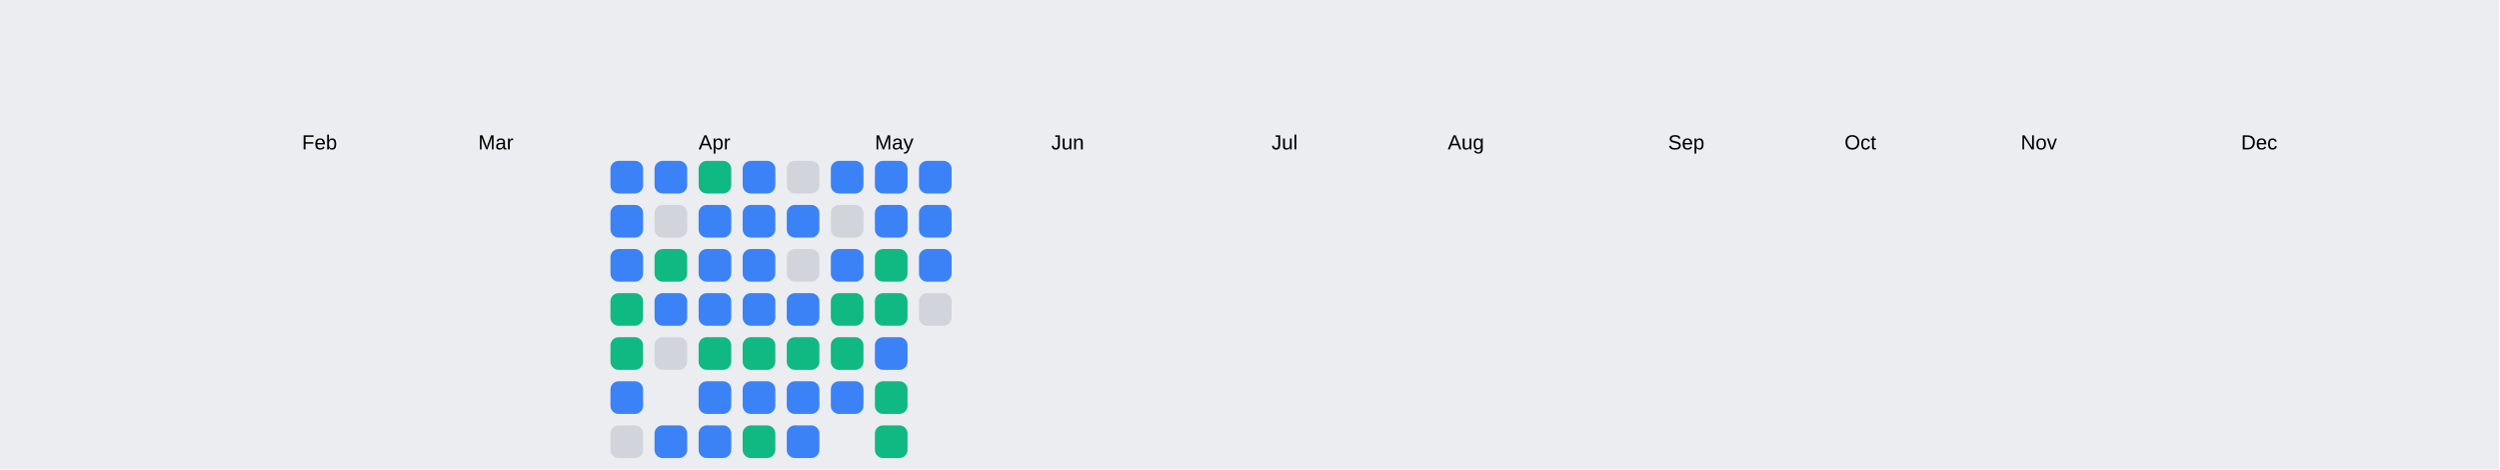
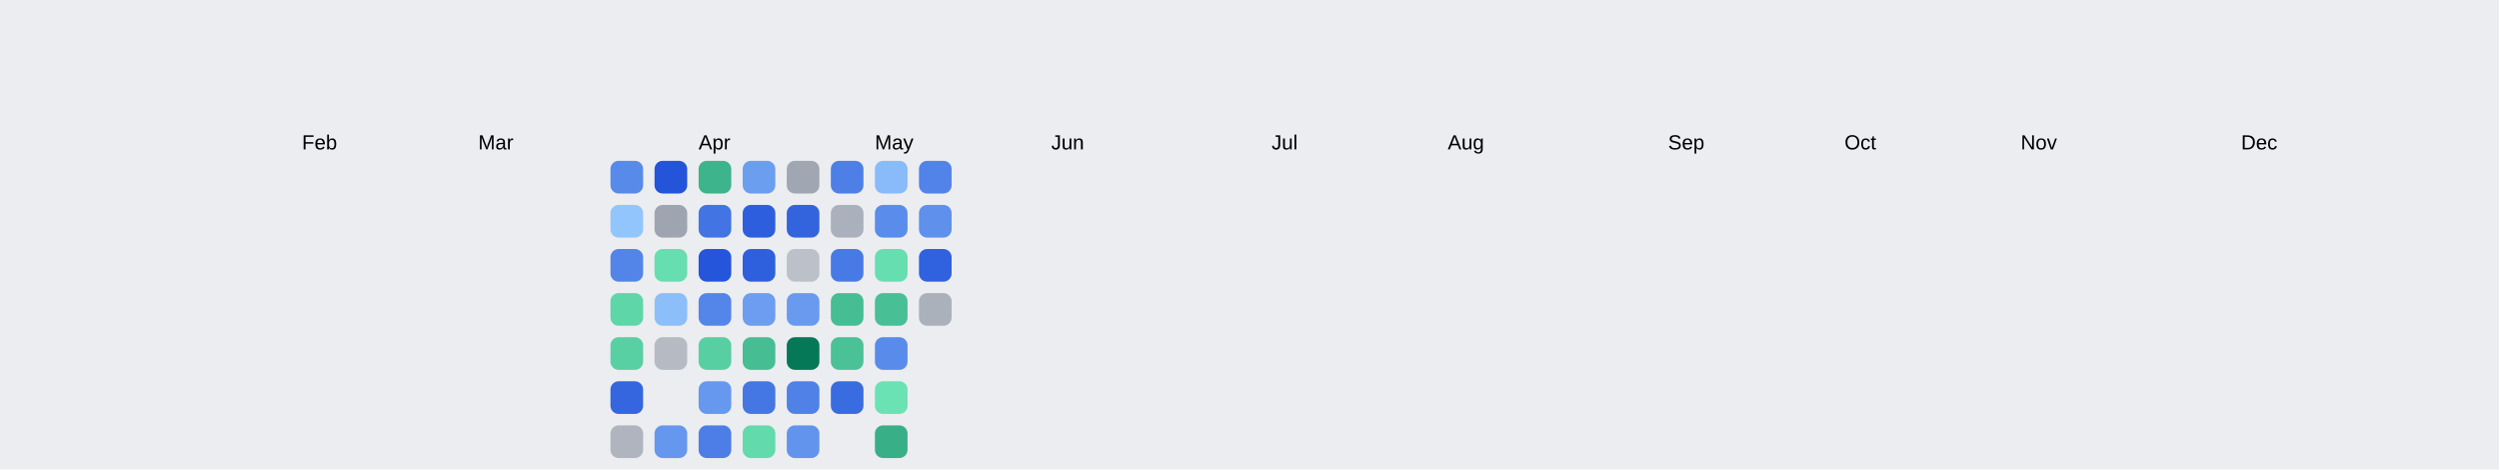
<svg xmlns="http://www.w3.org/2000/svg" baseProfile="full" height="57.5mm" version="1.1" viewBox="0,0,306.2,57.5" width="306.2mm">
  <defs />
  <rect fill="#EBEDF0" height="57.5" width="306.2" x="0" y="0" />
  <text fill="#EBEDF0" style="font-size:6px; font-family:Arial; font-weight:bold;" x="10" y="10">学习热力图</text>
  <text fill="#EBEDF0" style="font-size:3px; font-family:Arial;" x="10" y="14.4">2026: 0 分钟</text>
  <text fill="#EBEDF0" style="font-size:2.5px; font-family:Arial" x="10" y="18.3">Jan</text>
  <rect fill="#EBEDF0" height="4" rx="1" ry="1" width="4" x="10" y="19.7" />
  <rect fill="#EBEDF0" height="4" rx="1" ry="1" width="4" x="10" y="25.1" />
  <rect fill="#EBEDF0" height="4" rx="1" ry="1" width="4" x="10" y="30.5" />
  <rect fill="#EBEDF0" height="4" rx="1" ry="1" width="4" x="10" y="35.9" />
  <rect fill="#EBEDF0" height="4" rx="1" ry="1" width="4" x="10" y="41.3" />
  <rect fill="#EBEDF0" height="4" rx="1" ry="1" width="4" x="10" y="46.7" />
  <rect fill="#EBEDF0" height="4" rx="1" ry="1" width="4" x="10" y="52.1" />
  <rect fill="#EBEDF0" height="4" rx="1" ry="1" width="4" x="15.4" y="19.7" />
  <rect fill="#EBEDF0" height="4" rx="1" ry="1" width="4" x="15.4" y="25.1" />
  <rect fill="#EBEDF0" height="4" rx="1" ry="1" width="4" x="15.4" y="30.5" />
  <rect fill="#EBEDF0" height="4" rx="1" ry="1" width="4" x="15.4" y="35.9" />
  <rect fill="#EBEDF0" height="4" rx="1" ry="1" width="4" x="15.4" y="41.3" />
  <rect fill="#EBEDF0" height="4" rx="1" ry="1" width="4" x="15.4" y="46.7" />
  <rect fill="#EBEDF0" height="4" rx="1" ry="1" width="4" x="15.4" y="52.1" />
  <rect fill="#EBEDF0" height="4" rx="1" ry="1" width="4" x="20.8" y="19.7" />
  <rect fill="#EBEDF0" height="4" rx="1" ry="1" width="4" x="20.8" y="25.1" />
  <rect fill="#EBEDF0" height="4" rx="1" ry="1" width="4" x="20.8" y="30.5" />
  <rect fill="#EBEDF0" height="4" rx="1" ry="1" width="4" x="20.8" y="35.9" />
  <rect fill="#EBEDF0" height="4" rx="1" ry="1" width="4" x="20.8" y="41.3" />
  <rect fill="#EBEDF0" height="4" rx="1" ry="1" width="4" x="20.8" y="46.7" />
  <rect fill="#EBEDF0" height="4" rx="1" ry="1" width="4" x="20.8" y="52.1" />
  <rect fill="#EBEDF0" height="4" rx="1" ry="1" width="4" x="26.2" y="19.7" />
  <rect fill="#EBEDF0" height="4" rx="1" ry="1" width="4" x="26.2" y="25.1" />
  <rect fill="#EBEDF0" height="4" rx="1" ry="1" width="4" x="26.2" y="30.5" />
  <rect fill="#EBEDF0" height="4" rx="1" ry="1" width="4" x="26.2" y="35.9" />
  <rect fill="#EBEDF0" height="4" rx="1" ry="1" width="4" x="26.2" y="41.3" />
  <rect fill="#EBEDF0" height="4" rx="1" ry="1" width="4" x="26.2" y="46.7" />
  <rect fill="#EBEDF0" height="4" rx="1" ry="1" width="4" x="26.2" y="52.1" />
  <rect fill="#EBEDF0" height="4" rx="1" ry="1" width="4" x="31.6" y="19.7" />
  <rect fill="#EBEDF0" height="4" rx="1" ry="1" width="4" x="31.6" y="25.1" />
  <rect fill="#EBEDF0" height="4" rx="1" ry="1" width="4" x="31.6" y="30.5" />
  <rect fill="#EBEDF0" height="4" rx="1" ry="1" width="4" x="31.6" y="35.9" />
  <rect fill="#EBEDF0" height="4" rx="1" ry="1" width="4" x="31.6" y="41.3" />
  <rect fill="#EBEDF0" height="4" rx="1" ry="1" width="4" x="31.6" y="46.7" />
  <rect fill="#EBEDF0" height="4" rx="1" ry="1" width="4" x="31.6" y="52.1" />
  <text fill="#000000" style="font-size:2.5px; font-family:Arial" x="37.0" y="18.3">Feb</text>
  <rect fill="#EBEDF0" height="4" rx="1" ry="1" width="4" x="37.0" y="19.7" />
  <rect fill="#EBEDF0" height="4" rx="1" ry="1" width="4" x="37.0" y="25.1" />
  <rect fill="#EBEDF0" height="4" rx="1" ry="1" width="4" x="37.0" y="30.5" />
  <rect fill="#EBEDF0" height="4" rx="1" ry="1" width="4" x="37.0" y="35.9" />
  <rect fill="#EBEDF0" height="4" rx="1" ry="1" width="4" x="37.0" y="41.3" />
  <rect fill="#EBEDF0" height="4" rx="1" ry="1" width="4" x="37.0" y="46.7" />
  <rect fill="#EBEDF0" height="4" rx="1" ry="1" width="4" x="37.0" y="52.1" />
  <rect fill="#EBEDF0" height="4" rx="1" ry="1" width="4" x="42.4" y="19.7" />
  <rect fill="#EBEDF0" height="4" rx="1" ry="1" width="4" x="42.4" y="25.1" />
  <rect fill="#EBEDF0" height="4" rx="1" ry="1" width="4" x="42.4" y="30.5" />
  <rect fill="#EBEDF0" height="4" rx="1" ry="1" width="4" x="42.4" y="35.9" />
  <rect fill="#EBEDF0" height="4" rx="1" ry="1" width="4" x="42.4" y="41.3" />
  <rect fill="#EBEDF0" height="4" rx="1" ry="1" width="4" x="42.4" y="46.7" />
  <rect fill="#EBEDF0" height="4" rx="1" ry="1" width="4" x="42.4" y="52.1" />
  <rect fill="#EBEDF0" height="4" rx="1" ry="1" width="4" x="47.8" y="19.7" />
  <rect fill="#EBEDF0" height="4" rx="1" ry="1" width="4" x="47.8" y="25.1" />
  <rect fill="#EBEDF0" height="4" rx="1" ry="1" width="4" x="47.8" y="30.5" />
  <rect fill="#EBEDF0" height="4" rx="1" ry="1" width="4" x="47.8" y="35.9" />
  <rect fill="#EBEDF0" height="4" rx="1" ry="1" width="4" x="47.8" y="41.3" />
  <rect fill="#EBEDF0" height="4" rx="1" ry="1" width="4" x="47.8" y="46.7" />
  <rect fill="#EBEDF0" height="4" rx="1" ry="1" width="4" x="47.8" y="52.1" />
  <rect fill="#EBEDF0" height="4" rx="1" ry="1" width="4" x="53.2" y="19.7" />
  <rect fill="#EBEDF0" height="4" rx="1" ry="1" width="4" x="53.2" y="25.1" />
  <rect fill="#EBEDF0" height="4" rx="1" ry="1" width="4" x="53.2" y="30.5" />
  <rect fill="#EBEDF0" height="4" rx="1" ry="1" width="4" x="53.2" y="35.9" />
  <rect fill="#EBEDF0" height="4" rx="1" ry="1" width="4" x="53.2" y="41.3" />
  <rect fill="#EBEDF0" height="4" rx="1" ry="1" width="4" x="53.2" y="46.7" />
  <rect fill="#EBEDF0" height="4" rx="1" ry="1" width="4" x="53.2" y="52.1" />
  <text fill="#000000" style="font-size:2.5px; font-family:Arial" x="58.6" y="18.3">Mar</text>
  <rect fill="#EBEDF0" height="4" rx="1" ry="1" width="4" x="58.6" y="19.7" />
  <rect fill="#EBEDF0" height="4" rx="1" ry="1" width="4" x="58.6" y="25.1" />
  <rect fill="#EBEDF0" height="4" rx="1" ry="1" width="4" x="58.6" y="30.5" />
  <rect fill="#EBEDF0" height="4" rx="1" ry="1" width="4" x="58.6" y="35.9" />
  <rect fill="#EBEDF0" height="4" rx="1" ry="1" width="4" x="58.6" y="41.3" />
  <rect fill="#EBEDF0" height="4" rx="1" ry="1" width="4" x="58.6" y="46.7" />
  <rect fill="#EBEDF0" height="4" rx="1" ry="1" width="4" x="58.6" y="52.1" />
  <rect fill="#EBEDF0" height="4" rx="1" ry="1" width="4" x="64" y="19.7" />
  <rect fill="#EBEDF0" height="4" rx="1" ry="1" width="4" x="64" y="25.1" />
  <rect fill="#EBEDF0" height="4" rx="1" ry="1" width="4" x="64" y="30.5" />
  <rect fill="#EBEDF0" height="4" rx="1" ry="1" width="4" x="64" y="35.9" />
  <rect fill="#EBEDF0" height="4" rx="1" ry="1" width="4" x="64" y="41.3" />
  <rect fill="#EBEDF0" height="4" rx="1" ry="1" width="4" x="64" y="46.7" />
  <rect fill="#EBEDF0" height="4" rx="1" ry="1" width="4" x="64" y="52.1" />
  <rect fill="#EBEDF0" height="4" rx="1" ry="1" width="4" x="69.4" y="19.7" />
  <rect fill="#EBEDF0" height="4" rx="1" ry="1" width="4" x="69.4" y="25.1" />
  <rect fill="#EBEDF0" height="4" rx="1" ry="1" width="4" x="69.4" y="30.5" />
  <rect fill="#EBEDF0" height="4" rx="1" ry="1" width="4" x="69.4" y="35.9" />
  <rect fill="#EBEDF0" height="4" rx="1" ry="1" width="4" x="69.4" y="41.3" />
  <rect fill="#EBEDF0" height="4" rx="1" ry="1" width="4" x="69.4" y="46.7" />
  <rect fill="#EBEDF0" height="4" rx="1" ry="1" width="4" x="69.4" y="52.1" />
-   <rect fill="#3B82F6" height="4" rx="1" ry="1" width="4" x="74.8" y="19.7" />
-   <rect fill="#3B82F6" height="4" rx="1" ry="1" width="4" x="74.8" y="25.1" />
-   <rect fill="#3B82F6" height="4" rx="1" ry="1" width="4" x="74.8" y="30.5" />
-   <rect fill="#10B981" height="4" rx="1" ry="1" width="4" x="74.8" y="35.9" />
-   <rect fill="#10B981" height="4" rx="1" ry="1" width="4" x="74.8" y="41.3" />
-   <rect fill="#3B82F6" height="4" rx="1" ry="1" width="4" x="74.8" y="46.7" />
-   <rect fill="#D1D5DB" height="4" rx="1" ry="1" width="4" x="74.8" y="52.1" />
-   <rect fill="#3B82F6" height="4" rx="1" ry="1" width="4" x="80.2" y="19.7" />
-   <rect fill="#D1D5DB" height="4" rx="1" ry="1" width="4" x="80.2" y="25.1" />
-   <rect fill="#10B981" height="4" rx="1" ry="1" width="4" x="80.2" y="30.5" />
-   <rect fill="#3B82F6" height="4" rx="1" ry="1" width="4" x="80.2" y="35.9" />
-   <rect fill="#D1D5DB" height="4" rx="1" ry="1" width="4" x="80.2" y="41.3" />
+   <rect fill="#588aea" height="4" rx="1" ry="1" width="4" x="74.8" y="19.7" />
+   <rect fill="#93c5fd" height="4" rx="1" ry="1" width="4" x="74.8" y="25.1" />
+   <rect fill="#5384e8" height="4" rx="1" ry="1" width="4" x="74.8" y="30.5" />
+   <rect fill="#5ed6a8" height="4" rx="1" ry="1" width="4" x="74.8" y="35.9" />
+   <rect fill="#58d0a3" height="4" rx="1" ry="1" width="4" x="74.8" y="41.3" />
+   <rect fill="#3566df" height="4" rx="1" ry="1" width="4" x="74.8" y="46.7" />
+   <rect fill="#afb4be" height="4" rx="1" ry="1" width="4" x="74.8" y="52.1" />
+   <rect fill="#2354da" height="4" rx="1" ry="1" width="4" x="80.2" y="19.7" />
+   <rect fill="#9ea5b1" height="4" rx="1" ry="1" width="4" x="80.2" y="25.1" />
+   <rect fill="#66deaf" height="4" rx="1" ry="1" width="4" x="80.2" y="30.5" />
+   <rect fill="#8cbefa" height="4" rx="1" ry="1" width="4" x="80.2" y="35.9" />
+   <rect fill="#b5bac3" height="4" rx="1" ry="1" width="4" x="80.2" y="41.3" />
  <rect fill="#EBEDF0" height="4" rx="1" ry="1" width="4" x="80.2" y="46.7" />
-   <rect fill="#3B82F6" height="4" rx="1" ry="1" width="4" x="80.2" y="52.1" />
+   <rect fill="#6697ee" height="4" rx="1" ry="1" width="4" x="80.2" y="52.1" />
  <text fill="#000000" style="font-size:2.5px; font-family:Arial" x="85.6" y="18.3">Apr</text>
-   <rect fill="#10B981" height="4" rx="1" ry="1" width="4" x="85.6" y="19.7" />
-   <rect fill="#3B82F6" height="4" rx="1" ry="1" width="4" x="85.6" y="25.1" />
-   <rect fill="#3B82F6" height="4" rx="1" ry="1" width="4" x="85.6" y="30.5" />
-   <rect fill="#3B82F6" height="4" rx="1" ry="1" width="4" x="85.6" y="35.9" />
-   <rect fill="#10B981" height="4" rx="1" ry="1" width="4" x="85.6" y="41.3" />
-   <rect fill="#3B82F6" height="4" rx="1" ry="1" width="4" x="85.6" y="46.7" />
-   <rect fill="#3B82F6" height="4" rx="1" ry="1" width="4" x="85.6" y="52.1" />
-   <rect fill="#3B82F6" height="4" rx="1" ry="1" width="4" x="91" y="19.7" />
-   <rect fill="#3B82F6" height="4" rx="1" ry="1" width="4" x="91" y="25.1" />
-   <rect fill="#3B82F6" height="4" rx="1" ry="1" width="4" x="91" y="30.5" />
-   <rect fill="#3B82F6" height="4" rx="1" ry="1" width="4" x="91" y="35.9" />
-   <rect fill="#10B981" height="4" rx="1" ry="1" width="4" x="91" y="41.3" />
-   <rect fill="#3B82F6" height="4" rx="1" ry="1" width="4" x="91" y="46.7" />
-   <rect fill="#10B981" height="4" rx="1" ry="1" width="4" x="91" y="52.1" />
-   <rect fill="#D1D5DB" height="4" rx="1" ry="1" width="4" x="96.4" y="19.7" />
-   <rect fill="#3B82F6" height="4" rx="1" ry="1" width="4" x="96.4" y="25.1" />
-   <rect fill="#D1D5DB" height="4" rx="1" ry="1" width="4" x="96.4" y="30.5" />
-   <rect fill="#3B82F6" height="4" rx="1" ry="1" width="4" x="96.4" y="35.9" />
-   <rect fill="#10B981" height="4" rx="1" ry="1" width="4" x="96.4" y="41.3" />
-   <rect fill="#3B82F6" height="4" rx="1" ry="1" width="4" x="96.4" y="46.7" />
-   <rect fill="#3B82F6" height="4" rx="1" ry="1" width="4" x="96.4" y="52.1" />
-   <rect fill="#3B82F6" height="4" rx="1" ry="1" width="4" x="101.8" y="19.7" />
-   <rect fill="#D1D5DB" height="4" rx="1" ry="1" width="4" x="101.8" y="25.1" />
-   <rect fill="#3B82F6" height="4" rx="1" ry="1" width="4" x="101.8" y="30.5" />
-   <rect fill="#10B981" height="4" rx="1" ry="1" width="4" x="101.8" y="35.9" />
-   <rect fill="#10B981" height="4" rx="1" ry="1" width="4" x="101.8" y="41.3" />
-   <rect fill="#3B82F6" height="4" rx="1" ry="1" width="4" x="101.8" y="46.7" />
+   <rect fill="#3db48b" height="4" rx="1" ry="1" width="4" x="85.6" y="19.7" />
+   <rect fill="#4274e3" height="4" rx="1" ry="1" width="4" x="85.6" y="25.1" />
+   <rect fill="#2455da" height="4" rx="1" ry="1" width="4" x="85.6" y="30.5" />
+   <rect fill="#5485e9" height="4" rx="1" ry="1" width="4" x="85.6" y="35.9" />
+   <rect fill="#57cfa2" height="4" rx="1" ry="1" width="4" x="85.6" y="41.3" />
+   <rect fill="#6698ef" height="4" rx="1" ry="1" width="4" x="85.6" y="46.7" />
+   <rect fill="#4d7ee7" height="4" rx="1" ry="1" width="4" x="85.6" y="52.1" />
+   <rect fill="#6c9ef0" height="4" rx="1" ry="1" width="4" x="91" y="19.7" />
+   <rect fill="#2d5edd" height="4" rx="1" ry="1" width="4" x="91" y="25.1" />
+   <rect fill="#2e5fdd" height="4" rx="1" ry="1" width="4" x="91" y="30.5" />
+   <rect fill="#6c9df0" height="4" rx="1" ry="1" width="4" x="91" y="35.9" />
+   <rect fill="#46bd93" height="4" rx="1" ry="1" width="4" x="91" y="41.3" />
+   <rect fill="#4577e4" height="4" rx="1" ry="1" width="4" x="91" y="46.7" />
+   <rect fill="#62daac" height="4" rx="1" ry="1" width="4" x="91" y="52.1" />
+   <rect fill="#a0a7b2" height="4" rx="1" ry="1" width="4" x="96.4" y="19.7" />
+   <rect fill="#3364de" height="4" rx="1" ry="1" width="4" x="96.4" y="25.1" />
+   <rect fill="#bcc1c9" height="4" rx="1" ry="1" width="4" x="96.4" y="30.5" />
+   <rect fill="#699aef" height="4" rx="1" ry="1" width="4" x="96.4" y="35.9" />
+   <rect fill="#047857" height="4" rx="1" ry="1" width="4" x="96.4" y="41.3" />
+   <rect fill="#4f81e7" height="4" rx="1" ry="1" width="4" x="96.4" y="46.7" />
+   <rect fill="#6294ed" height="4" rx="1" ry="1" width="4" x="96.4" y="52.1" />
+   <rect fill="#4d7fe7" height="4" rx="1" ry="1" width="4" x="101.8" y="19.7" />
+   <rect fill="#abb1bc" height="4" rx="1" ry="1" width="4" x="101.8" y="25.1" />
+   <rect fill="#487ae5" height="4" rx="1" ry="1" width="4" x="101.8" y="30.5" />
+   <rect fill="#46bd93" height="4" rx="1" ry="1" width="4" x="101.8" y="35.9" />
+   <rect fill="#4ac196" height="4" rx="1" ry="1" width="4" x="101.8" y="41.3" />
+   <rect fill="#3a6ce1" height="4" rx="1" ry="1" width="4" x="101.8" y="46.7" />
  <rect fill="#EBEDF0" height="4" rx="1" ry="1" width="4" x="101.8" y="52.1" />
  <text fill="#000000" style="font-size:2.5px; font-family:Arial" x="107.2" y="18.3">May</text>
-   <rect fill="#3B82F6" height="4" rx="1" ry="1" width="4" x="107.2" y="19.7" />
-   <rect fill="#3B82F6" height="4" rx="1" ry="1" width="4" x="107.2" y="25.1" />
-   <rect fill="#10B981" height="4" rx="1" ry="1" width="4" x="107.2" y="30.5" />
-   <rect fill="#10B981" height="4" rx="1" ry="1" width="4" x="107.2" y="35.9" />
-   <rect fill="#3B82F6" height="4" rx="1" ry="1" width="4" x="107.2" y="41.3" />
-   <rect fill="#10B981" height="4" rx="1" ry="1" width="4" x="107.2" y="46.7" />
-   <rect fill="#10B981" height="4" rx="1" ry="1" width="4" x="107.2" y="52.1" />
-   <rect fill="#3B82F6" height="4" rx="1" ry="1" width="4" x="112.6" y="19.7" />
-   <rect fill="#3B82F6" height="4" rx="1" ry="1" width="4" x="112.6" y="25.1" />
-   <rect fill="#3B82F6" height="4" rx="1" ry="1" width="4" x="112.6" y="30.5" />
-   <rect fill="#D1D5DB" height="4" rx="1" ry="1" width="4" x="112.6" y="35.9" />
+   <rect fill="#89bbfa" height="4" rx="1" ry="1" width="4" x="107.2" y="19.7" />
+   <rect fill="#5a8ceb" height="4" rx="1" ry="1" width="4" x="107.2" y="25.1" />
+   <rect fill="#66deaf" height="4" rx="1" ry="1" width="4" x="107.2" y="30.5" />
+   <rect fill="#48bf94" height="4" rx="1" ry="1" width="4" x="107.2" y="35.9" />
+   <rect fill="#598beb" height="4" rx="1" ry="1" width="4" x="107.2" y="41.3" />
+   <rect fill="#6ae2b3" height="4" rx="1" ry="1" width="4" x="107.2" y="46.7" />
+   <rect fill="#39af87" height="4" rx="1" ry="1" width="4" x="107.2" y="52.1" />
+   <rect fill="#5283e8" height="4" rx="1" ry="1" width="4" x="112.6" y="19.7" />
+   <rect fill="#5e90ec" height="4" rx="1" ry="1" width="4" x="112.6" y="25.1" />
+   <rect fill="#3061de" height="4" rx="1" ry="1" width="4" x="112.6" y="30.5" />
+   <rect fill="#abb1bb" height="4" rx="1" ry="1" width="4" x="112.6" y="35.9" />
  <rect fill="#EBEDF0" height="4" rx="1" ry="1" width="4" x="112.6" y="41.3" />
  <rect fill="#EBEDF0" height="4" rx="1" ry="1" width="4" x="112.6" y="46.7" />
  <rect fill="#EBEDF0" height="4" rx="1" ry="1" width="4" x="112.6" y="52.1" />
  <rect fill="#EBEDF0" height="4" rx="1" ry="1" width="4" x="118" y="19.7" />
  <rect fill="#EBEDF0" height="4" rx="1" ry="1" width="4" x="118" y="25.1" />
  <rect fill="#EBEDF0" height="4" rx="1" ry="1" width="4" x="118" y="30.5" />
  <rect fill="#EBEDF0" height="4" rx="1" ry="1" width="4" x="118" y="35.9" />
  <rect fill="#EBEDF0" height="4" rx="1" ry="1" width="4" x="118" y="41.3" />
  <rect fill="#EBEDF0" height="4" rx="1" ry="1" width="4" x="118" y="46.7" />
  <rect fill="#EBEDF0" height="4" rx="1" ry="1" width="4" x="118" y="52.1" />
  <rect fill="#EBEDF0" height="4" rx="1" ry="1" width="4" x="123.4" y="19.7" />
  <rect fill="#EBEDF0" height="4" rx="1" ry="1" width="4" x="123.4" y="25.1" />
  <rect fill="#EBEDF0" height="4" rx="1" ry="1" width="4" x="123.4" y="30.5" />
  <rect fill="#EBEDF0" height="4" rx="1" ry="1" width="4" x="123.4" y="35.9" />
  <rect fill="#EBEDF0" height="4" rx="1" ry="1" width="4" x="123.4" y="41.3" />
  <rect fill="#EBEDF0" height="4" rx="1" ry="1" width="4" x="123.4" y="46.7" />
  <rect fill="#EBEDF0" height="4" rx="1" ry="1" width="4" x="123.4" y="52.1" />
  <text fill="#000000" style="font-size:2.5px; font-family:Arial" x="128.8" y="18.3">Jun</text>
  <rect fill="#EBEDF0" height="4" rx="1" ry="1" width="4" x="128.8" y="19.7" />
  <rect fill="#EBEDF0" height="4" rx="1" ry="1" width="4" x="128.8" y="25.1" />
  <rect fill="#EBEDF0" height="4" rx="1" ry="1" width="4" x="128.8" y="30.5" />
  <rect fill="#EBEDF0" height="4" rx="1" ry="1" width="4" x="128.8" y="35.9" />
  <rect fill="#EBEDF0" height="4" rx="1" ry="1" width="4" x="128.8" y="41.3" />
  <rect fill="#EBEDF0" height="4" rx="1" ry="1" width="4" x="128.8" y="46.7" />
  <rect fill="#EBEDF0" height="4" rx="1" ry="1" width="4" x="128.8" y="52.1" />
  <rect fill="#EBEDF0" height="4" rx="1" ry="1" width="4" x="134.2" y="19.7" />
  <rect fill="#EBEDF0" height="4" rx="1" ry="1" width="4" x="134.2" y="25.1" />
  <rect fill="#EBEDF0" height="4" rx="1" ry="1" width="4" x="134.2" y="30.5" />
  <rect fill="#EBEDF0" height="4" rx="1" ry="1" width="4" x="134.2" y="35.9" />
  <rect fill="#EBEDF0" height="4" rx="1" ry="1" width="4" x="134.2" y="41.3" />
  <rect fill="#EBEDF0" height="4" rx="1" ry="1" width="4" x="134.2" y="46.7" />
  <rect fill="#EBEDF0" height="4" rx="1" ry="1" width="4" x="134.2" y="52.1" />
  <rect fill="#EBEDF0" height="4" rx="1" ry="1" width="4" x="139.6" y="19.7" />
  <rect fill="#EBEDF0" height="4" rx="1" ry="1" width="4" x="139.6" y="25.1" />
  <rect fill="#EBEDF0" height="4" rx="1" ry="1" width="4" x="139.6" y="30.5" />
  <rect fill="#EBEDF0" height="4" rx="1" ry="1" width="4" x="139.6" y="35.9" />
  <rect fill="#EBEDF0" height="4" rx="1" ry="1" width="4" x="139.6" y="41.3" />
  <rect fill="#EBEDF0" height="4" rx="1" ry="1" width="4" x="139.6" y="46.7" />
  <rect fill="#EBEDF0" height="4" rx="1" ry="1" width="4" x="139.6" y="52.1" />
  <rect fill="#EBEDF0" height="4" rx="1" ry="1" width="4" x="145" y="19.7" />
  <rect fill="#EBEDF0" height="4" rx="1" ry="1" width="4" x="145" y="25.1" />
  <rect fill="#EBEDF0" height="4" rx="1" ry="1" width="4" x="145" y="30.5" />
  <rect fill="#EBEDF0" height="4" rx="1" ry="1" width="4" x="145" y="35.9" />
  <rect fill="#EBEDF0" height="4" rx="1" ry="1" width="4" x="145" y="41.3" />
  <rect fill="#EBEDF0" height="4" rx="1" ry="1" width="4" x="145" y="46.7" />
  <rect fill="#EBEDF0" height="4" rx="1" ry="1" width="4" x="145" y="52.1" />
  <rect fill="#EBEDF0" height="4" rx="1" ry="1" width="4" x="150.4" y="19.7" />
  <rect fill="#EBEDF0" height="4" rx="1" ry="1" width="4" x="150.4" y="25.1" />
  <rect fill="#EBEDF0" height="4" rx="1" ry="1" width="4" x="150.4" y="30.5" />
  <rect fill="#EBEDF0" height="4" rx="1" ry="1" width="4" x="150.4" y="35.9" />
  <rect fill="#EBEDF0" height="4" rx="1" ry="1" width="4" x="150.4" y="41.3" />
  <rect fill="#EBEDF0" height="4" rx="1" ry="1" width="4" x="150.4" y="46.7" />
  <rect fill="#EBEDF0" height="4" rx="1" ry="1" width="4" x="150.4" y="52.1" />
  <text fill="#000000" style="font-size:2.5px; font-family:Arial" x="155.8" y="18.3">Jul</text>
  <rect fill="#EBEDF0" height="4" rx="1" ry="1" width="4" x="155.8" y="19.7" />
  <rect fill="#EBEDF0" height="4" rx="1" ry="1" width="4" x="155.8" y="25.1" />
  <rect fill="#EBEDF0" height="4" rx="1" ry="1" width="4" x="155.8" y="30.5" />
  <rect fill="#EBEDF0" height="4" rx="1" ry="1" width="4" x="155.8" y="35.9" />
  <rect fill="#EBEDF0" height="4" rx="1" ry="1" width="4" x="155.8" y="41.3" />
  <rect fill="#EBEDF0" height="4" rx="1" ry="1" width="4" x="155.8" y="46.7" />
  <rect fill="#EBEDF0" height="4" rx="1" ry="1" width="4" x="155.8" y="52.1" />
  <rect fill="#EBEDF0" height="4" rx="1" ry="1" width="4" x="161.2" y="19.7" />
  <rect fill="#EBEDF0" height="4" rx="1" ry="1" width="4" x="161.2" y="25.1" />
  <rect fill="#EBEDF0" height="4" rx="1" ry="1" width="4" x="161.2" y="30.5" />
  <rect fill="#EBEDF0" height="4" rx="1" ry="1" width="4" x="161.2" y="35.9" />
  <rect fill="#EBEDF0" height="4" rx="1" ry="1" width="4" x="161.2" y="41.3" />
  <rect fill="#EBEDF0" height="4" rx="1" ry="1" width="4" x="161.2" y="46.7" />
  <rect fill="#EBEDF0" height="4" rx="1" ry="1" width="4" x="161.2" y="52.1" />
  <rect fill="#EBEDF0" height="4" rx="1" ry="1" width="4" x="166.6" y="19.7" />
  <rect fill="#EBEDF0" height="4" rx="1" ry="1" width="4" x="166.6" y="25.1" />
  <rect fill="#EBEDF0" height="4" rx="1" ry="1" width="4" x="166.6" y="30.5" />
  <rect fill="#EBEDF0" height="4" rx="1" ry="1" width="4" x="166.6" y="35.9" />
  <rect fill="#EBEDF0" height="4" rx="1" ry="1" width="4" x="166.6" y="41.3" />
  <rect fill="#EBEDF0" height="4" rx="1" ry="1" width="4" x="166.6" y="46.7" />
  <rect fill="#EBEDF0" height="4" rx="1" ry="1" width="4" x="166.6" y="52.1" />
  <rect fill="#EBEDF0" height="4" rx="1" ry="1" width="4" x="172" y="19.7" />
  <rect fill="#EBEDF0" height="4" rx="1" ry="1" width="4" x="172" y="25.1" />
  <rect fill="#EBEDF0" height="4" rx="1" ry="1" width="4" x="172" y="30.5" />
  <rect fill="#EBEDF0" height="4" rx="1" ry="1" width="4" x="172" y="35.9" />
  <rect fill="#EBEDF0" height="4" rx="1" ry="1" width="4" x="172" y="41.3" />
  <rect fill="#EBEDF0" height="4" rx="1" ry="1" width="4" x="172" y="46.7" />
  <rect fill="#EBEDF0" height="4" rx="1" ry="1" width="4" x="172" y="52.1" />
  <text fill="#000000" style="font-size:2.5px; font-family:Arial" x="177.4" y="18.3">Aug</text>
  <rect fill="#EBEDF0" height="4" rx="1" ry="1" width="4" x="177.4" y="19.7" />
  <rect fill="#EBEDF0" height="4" rx="1" ry="1" width="4" x="177.4" y="25.1" />
  <rect fill="#EBEDF0" height="4" rx="1" ry="1" width="4" x="177.4" y="30.5" />
  <rect fill="#EBEDF0" height="4" rx="1" ry="1" width="4" x="177.4" y="35.9" />
  <rect fill="#EBEDF0" height="4" rx="1" ry="1" width="4" x="177.4" y="41.3" />
  <rect fill="#EBEDF0" height="4" rx="1" ry="1" width="4" x="177.4" y="46.7" />
  <rect fill="#EBEDF0" height="4" rx="1" ry="1" width="4" x="177.4" y="52.1" />
  <rect fill="#EBEDF0" height="4" rx="1" ry="1" width="4" x="182.8" y="19.7" />
  <rect fill="#EBEDF0" height="4" rx="1" ry="1" width="4" x="182.8" y="25.1" />
  <rect fill="#EBEDF0" height="4" rx="1" ry="1" width="4" x="182.8" y="30.5" />
  <rect fill="#EBEDF0" height="4" rx="1" ry="1" width="4" x="182.8" y="35.9" />
  <rect fill="#EBEDF0" height="4" rx="1" ry="1" width="4" x="182.8" y="41.3" />
  <rect fill="#EBEDF0" height="4" rx="1" ry="1" width="4" x="182.8" y="46.7" />
  <rect fill="#EBEDF0" height="4" rx="1" ry="1" width="4" x="182.8" y="52.1" />
  <rect fill="#EBEDF0" height="4" rx="1" ry="1" width="4" x="188.2" y="19.7" />
  <rect fill="#EBEDF0" height="4" rx="1" ry="1" width="4" x="188.2" y="25.1" />
  <rect fill="#EBEDF0" height="4" rx="1" ry="1" width="4" x="188.2" y="30.5" />
  <rect fill="#EBEDF0" height="4" rx="1" ry="1" width="4" x="188.2" y="35.9" />
  <rect fill="#EBEDF0" height="4" rx="1" ry="1" width="4" x="188.2" y="41.3" />
  <rect fill="#EBEDF0" height="4" rx="1" ry="1" width="4" x="188.2" y="46.7" />
  <rect fill="#EBEDF0" height="4" rx="1" ry="1" width="4" x="188.2" y="52.1" />
  <rect fill="#EBEDF0" height="4" rx="1" ry="1" width="4" x="193.6" y="19.7" />
  <rect fill="#EBEDF0" height="4" rx="1" ry="1" width="4" x="193.6" y="25.1" />
  <rect fill="#EBEDF0" height="4" rx="1" ry="1" width="4" x="193.6" y="30.5" />
  <rect fill="#EBEDF0" height="4" rx="1" ry="1" width="4" x="193.6" y="35.9" />
  <rect fill="#EBEDF0" height="4" rx="1" ry="1" width="4" x="193.6" y="41.3" />
  <rect fill="#EBEDF0" height="4" rx="1" ry="1" width="4" x="193.6" y="46.7" />
  <rect fill="#EBEDF0" height="4" rx="1" ry="1" width="4" x="193.6" y="52.1" />
  <rect fill="#EBEDF0" height="4" rx="1" ry="1" width="4" x="199" y="19.7" />
  <rect fill="#EBEDF0" height="4" rx="1" ry="1" width="4" x="199" y="25.1" />
  <rect fill="#EBEDF0" height="4" rx="1" ry="1" width="4" x="199" y="30.5" />
  <rect fill="#EBEDF0" height="4" rx="1" ry="1" width="4" x="199" y="35.9" />
  <rect fill="#EBEDF0" height="4" rx="1" ry="1" width="4" x="199" y="41.3" />
  <rect fill="#EBEDF0" height="4" rx="1" ry="1" width="4" x="199" y="46.7" />
  <rect fill="#EBEDF0" height="4" rx="1" ry="1" width="4" x="199" y="52.1" />
  <text fill="#000000" style="font-size:2.5px; font-family:Arial" x="204.4" y="18.3">Sep</text>
  <rect fill="#EBEDF0" height="4" rx="1" ry="1" width="4" x="204.4" y="19.7" />
  <rect fill="#EBEDF0" height="4" rx="1" ry="1" width="4" x="204.4" y="25.1" />
  <rect fill="#EBEDF0" height="4" rx="1" ry="1" width="4" x="204.4" y="30.5" />
  <rect fill="#EBEDF0" height="4" rx="1" ry="1" width="4" x="204.4" y="35.9" />
  <rect fill="#EBEDF0" height="4" rx="1" ry="1" width="4" x="204.4" y="41.3" />
  <rect fill="#EBEDF0" height="4" rx="1" ry="1" width="4" x="204.4" y="46.7" />
  <rect fill="#EBEDF0" height="4" rx="1" ry="1" width="4" x="204.4" y="52.1" />
  <rect fill="#EBEDF0" height="4" rx="1" ry="1" width="4" x="209.8" y="19.7" />
  <rect fill="#EBEDF0" height="4" rx="1" ry="1" width="4" x="209.8" y="25.1" />
  <rect fill="#EBEDF0" height="4" rx="1" ry="1" width="4" x="209.8" y="30.5" />
  <rect fill="#EBEDF0" height="4" rx="1" ry="1" width="4" x="209.8" y="35.9" />
  <rect fill="#EBEDF0" height="4" rx="1" ry="1" width="4" x="209.8" y="41.3" />
  <rect fill="#EBEDF0" height="4" rx="1" ry="1" width="4" x="209.8" y="46.7" />
  <rect fill="#EBEDF0" height="4" rx="1" ry="1" width="4" x="209.8" y="52.1" />
  <rect fill="#EBEDF0" height="4" rx="1" ry="1" width="4" x="215.2" y="19.7" />
  <rect fill="#EBEDF0" height="4" rx="1" ry="1" width="4" x="215.2" y="25.1" />
  <rect fill="#EBEDF0" height="4" rx="1" ry="1" width="4" x="215.2" y="30.5" />
  <rect fill="#EBEDF0" height="4" rx="1" ry="1" width="4" x="215.2" y="35.9" />
  <rect fill="#EBEDF0" height="4" rx="1" ry="1" width="4" x="215.2" y="41.3" />
  <rect fill="#EBEDF0" height="4" rx="1" ry="1" width="4" x="215.2" y="46.7" />
  <rect fill="#EBEDF0" height="4" rx="1" ry="1" width="4" x="215.2" y="52.1" />
  <rect fill="#EBEDF0" height="4" rx="1" ry="1" width="4" x="220.6" y="19.7" />
  <rect fill="#EBEDF0" height="4" rx="1" ry="1" width="4" x="220.6" y="25.1" />
  <rect fill="#EBEDF0" height="4" rx="1" ry="1" width="4" x="220.6" y="30.5" />
  <rect fill="#EBEDF0" height="4" rx="1" ry="1" width="4" x="220.6" y="35.9" />
  <rect fill="#EBEDF0" height="4" rx="1" ry="1" width="4" x="220.6" y="41.3" />
  <rect fill="#EBEDF0" height="4" rx="1" ry="1" width="4" x="220.6" y="46.7" />
  <rect fill="#EBEDF0" height="4" rx="1" ry="1" width="4" x="220.6" y="52.1" />
  <text fill="#000000" style="font-size:2.5px; font-family:Arial" x="226" y="18.3">Oct</text>
  <rect fill="#EBEDF0" height="4" rx="1" ry="1" width="4" x="226" y="19.7" />
  <rect fill="#EBEDF0" height="4" rx="1" ry="1" width="4" x="226" y="25.1" />
  <rect fill="#EBEDF0" height="4" rx="1" ry="1" width="4" x="226" y="30.5" />
  <rect fill="#EBEDF0" height="4" rx="1" ry="1" width="4" x="226" y="35.9" />
  <rect fill="#EBEDF0" height="4" rx="1" ry="1" width="4" x="226" y="41.3" />
  <rect fill="#EBEDF0" height="4" rx="1" ry="1" width="4" x="226" y="46.7" />
  <rect fill="#EBEDF0" height="4" rx="1" ry="1" width="4" x="226" y="52.1" />
  <rect fill="#EBEDF0" height="4" rx="1" ry="1" width="4" x="231.4" y="19.7" />
  <rect fill="#EBEDF0" height="4" rx="1" ry="1" width="4" x="231.4" y="25.1" />
  <rect fill="#EBEDF0" height="4" rx="1" ry="1" width="4" x="231.4" y="30.5" />
  <rect fill="#EBEDF0" height="4" rx="1" ry="1" width="4" x="231.4" y="35.9" />
  <rect fill="#EBEDF0" height="4" rx="1" ry="1" width="4" x="231.4" y="41.3" />
  <rect fill="#EBEDF0" height="4" rx="1" ry="1" width="4" x="231.4" y="46.7" />
  <rect fill="#EBEDF0" height="4" rx="1" ry="1" width="4" x="231.4" y="52.1" />
  <rect fill="#EBEDF0" height="4" rx="1" ry="1" width="4" x="236.8" y="19.7" />
  <rect fill="#EBEDF0" height="4" rx="1" ry="1" width="4" x="236.8" y="25.1" />
  <rect fill="#EBEDF0" height="4" rx="1" ry="1" width="4" x="236.8" y="30.5" />
  <rect fill="#EBEDF0" height="4" rx="1" ry="1" width="4" x="236.8" y="35.9" />
  <rect fill="#EBEDF0" height="4" rx="1" ry="1" width="4" x="236.8" y="41.3" />
  <rect fill="#EBEDF0" height="4" rx="1" ry="1" width="4" x="236.8" y="46.7" />
  <rect fill="#EBEDF0" height="4" rx="1" ry="1" width="4" x="236.8" y="52.1" />
  <rect fill="#EBEDF0" height="4" rx="1" ry="1" width="4" x="242.2" y="19.7" />
  <rect fill="#EBEDF0" height="4" rx="1" ry="1" width="4" x="242.2" y="25.1" />
  <rect fill="#EBEDF0" height="4" rx="1" ry="1" width="4" x="242.2" y="30.5" />
  <rect fill="#EBEDF0" height="4" rx="1" ry="1" width="4" x="242.2" y="35.9" />
  <rect fill="#EBEDF0" height="4" rx="1" ry="1" width="4" x="242.2" y="41.3" />
  <rect fill="#EBEDF0" height="4" rx="1" ry="1" width="4" x="242.2" y="46.7" />
  <rect fill="#EBEDF0" height="4" rx="1" ry="1" width="4" x="242.2" y="52.1" />
  <text fill="#000000" style="font-size:2.5px; font-family:Arial" x="247.6" y="18.3">Nov</text>
  <rect fill="#EBEDF0" height="4" rx="1" ry="1" width="4" x="247.6" y="19.7" />
  <rect fill="#EBEDF0" height="4" rx="1" ry="1" width="4" x="247.6" y="25.1" />
  <rect fill="#EBEDF0" height="4" rx="1" ry="1" width="4" x="247.6" y="30.5" />
  <rect fill="#EBEDF0" height="4" rx="1" ry="1" width="4" x="247.6" y="35.9" />
  <rect fill="#EBEDF0" height="4" rx="1" ry="1" width="4" x="247.6" y="41.3" />
  <rect fill="#EBEDF0" height="4" rx="1" ry="1" width="4" x="247.6" y="46.7" />
  <rect fill="#EBEDF0" height="4" rx="1" ry="1" width="4" x="247.6" y="52.1" />
  <rect fill="#EBEDF0" height="4" rx="1" ry="1" width="4" x="253" y="19.7" />
  <rect fill="#EBEDF0" height="4" rx="1" ry="1" width="4" x="253" y="25.1" />
  <rect fill="#EBEDF0" height="4" rx="1" ry="1" width="4" x="253" y="30.5" />
  <rect fill="#EBEDF0" height="4" rx="1" ry="1" width="4" x="253" y="35.9" />
  <rect fill="#EBEDF0" height="4" rx="1" ry="1" width="4" x="253" y="41.3" />
  <rect fill="#EBEDF0" height="4" rx="1" ry="1" width="4" x="253" y="46.7" />
  <rect fill="#EBEDF0" height="4" rx="1" ry="1" width="4" x="253" y="52.1" />
  <rect fill="#EBEDF0" height="4" rx="1" ry="1" width="4" x="258.4" y="19.7" />
  <rect fill="#EBEDF0" height="4" rx="1" ry="1" width="4" x="258.4" y="25.1" />
  <rect fill="#EBEDF0" height="4" rx="1" ry="1" width="4" x="258.4" y="30.5" />
  <rect fill="#EBEDF0" height="4" rx="1" ry="1" width="4" x="258.4" y="35.9" />
  <rect fill="#EBEDF0" height="4" rx="1" ry="1" width="4" x="258.4" y="41.3" />
  <rect fill="#EBEDF0" height="4" rx="1" ry="1" width="4" x="258.4" y="46.7" />
  <rect fill="#EBEDF0" height="4" rx="1" ry="1" width="4" x="258.4" y="52.1" />
  <rect fill="#EBEDF0" height="4" rx="1" ry="1" width="4" x="263.8" y="19.7" />
  <rect fill="#EBEDF0" height="4" rx="1" ry="1" width="4" x="263.8" y="25.1" />
  <rect fill="#EBEDF0" height="4" rx="1" ry="1" width="4" x="263.8" y="30.5" />
  <rect fill="#EBEDF0" height="4" rx="1" ry="1" width="4" x="263.8" y="35.9" />
  <rect fill="#EBEDF0" height="4" rx="1" ry="1" width="4" x="263.8" y="41.3" />
  <rect fill="#EBEDF0" height="4" rx="1" ry="1" width="4" x="263.8" y="46.7" />
  <rect fill="#EBEDF0" height="4" rx="1" ry="1" width="4" x="263.8" y="52.1" />
  <rect fill="#EBEDF0" height="4" rx="1" ry="1" width="4" x="269.2" y="19.7" />
  <rect fill="#EBEDF0" height="4" rx="1" ry="1" width="4" x="269.2" y="25.1" />
  <rect fill="#EBEDF0" height="4" rx="1" ry="1" width="4" x="269.2" y="30.5" />
  <rect fill="#EBEDF0" height="4" rx="1" ry="1" width="4" x="269.2" y="35.9" />
  <rect fill="#EBEDF0" height="4" rx="1" ry="1" width="4" x="269.2" y="41.3" />
  <rect fill="#EBEDF0" height="4" rx="1" ry="1" width="4" x="269.2" y="46.7" />
  <rect fill="#EBEDF0" height="4" rx="1" ry="1" width="4" x="269.2" y="52.1" />
  <text fill="#000000" style="font-size:2.5px; font-family:Arial" x="274.6" y="18.3">Dec</text>
  <rect fill="#EBEDF0" height="4" rx="1" ry="1" width="4" x="274.6" y="19.7" />
  <rect fill="#EBEDF0" height="4" rx="1" ry="1" width="4" x="274.6" y="25.1" />
  <rect fill="#EBEDF0" height="4" rx="1" ry="1" width="4" x="274.6" y="30.5" />
  <rect fill="#EBEDF0" height="4" rx="1" ry="1" width="4" x="274.6" y="35.9" />
  <rect fill="#EBEDF0" height="4" rx="1" ry="1" width="4" x="274.6" y="41.3" />
  <rect fill="#EBEDF0" height="4" rx="1" ry="1" width="4" x="274.6" y="46.7" />
  <rect fill="#EBEDF0" height="4" rx="1" ry="1" width="4" x="274.6" y="52.1" />
  <rect fill="#EBEDF0" height="4" rx="1" ry="1" width="4" x="280" y="19.7" />
  <rect fill="#EBEDF0" height="4" rx="1" ry="1" width="4" x="280" y="25.1" />
  <rect fill="#EBEDF0" height="4" rx="1" ry="1" width="4" x="280" y="30.5" />
  <rect fill="#EBEDF0" height="4" rx="1" ry="1" width="4" x="280" y="35.9" />
  <rect fill="#EBEDF0" height="4" rx="1" ry="1" width="4" x="280" y="41.3" />
  <rect fill="#EBEDF0" height="4" rx="1" ry="1" width="4" x="280" y="46.7" />
  <rect fill="#EBEDF0" height="4" rx="1" ry="1" width="4" x="280" y="52.1" />
  <rect fill="#EBEDF0" height="4" rx="1" ry="1" width="4" x="285.4" y="19.7" />
  <rect fill="#EBEDF0" height="4" rx="1" ry="1" width="4" x="285.4" y="25.1" />
  <rect fill="#EBEDF0" height="4" rx="1" ry="1" width="4" x="285.4" y="30.5" />
  <rect fill="#EBEDF0" height="4" rx="1" ry="1" width="4" x="285.4" y="35.9" />
  <rect fill="#EBEDF0" height="4" rx="1" ry="1" width="4" x="285.4" y="41.3" />
  <rect fill="#EBEDF0" height="4" rx="1" ry="1" width="4" x="285.4" y="46.7" />
  <rect fill="#EBEDF0" height="4" rx="1" ry="1" width="4" x="285.4" y="52.1" />
  <rect fill="#EBEDF0" height="4" rx="1" ry="1" width="4" x="290.8" y="19.7" />
  <rect fill="#EBEDF0" height="4" rx="1" ry="1" width="4" x="290.8" y="25.1" />
  <rect fill="#EBEDF0" height="4" rx="1" ry="1" width="4" x="290.8" y="30.5" />
  <rect fill="#EBEDF0" height="4" rx="1" ry="1" width="4" x="290.8" y="35.9" />
</svg>
